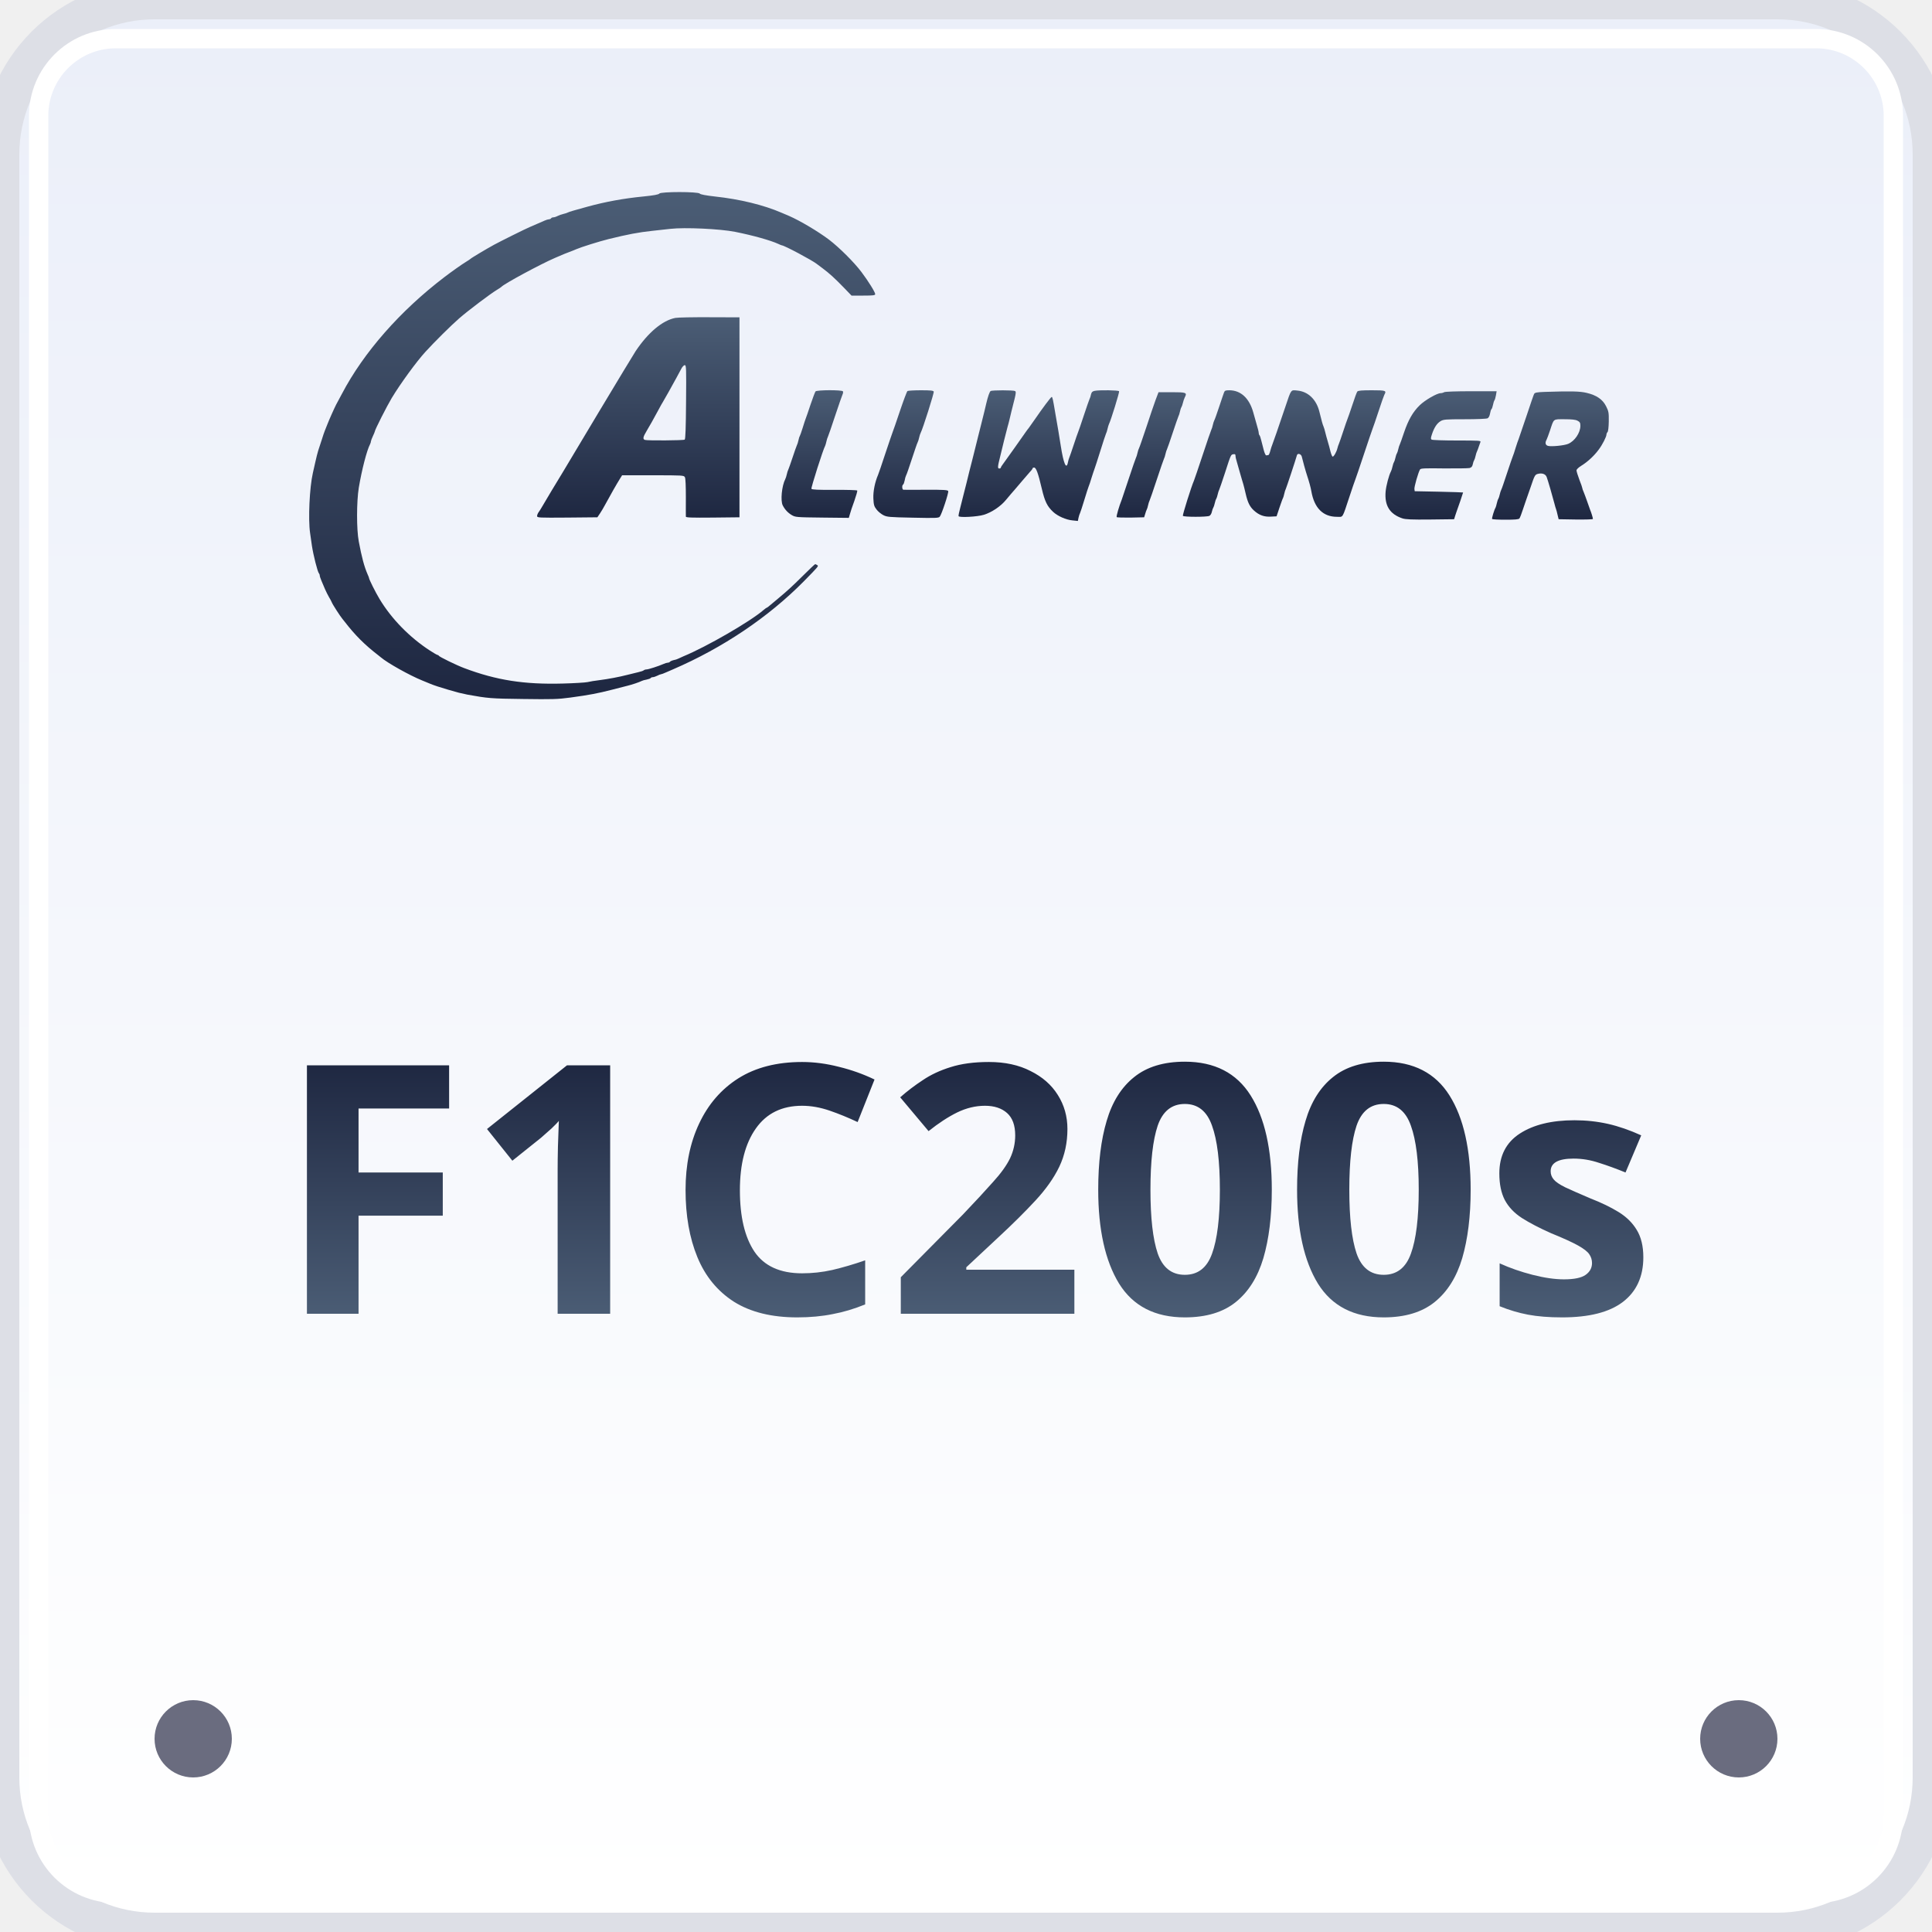
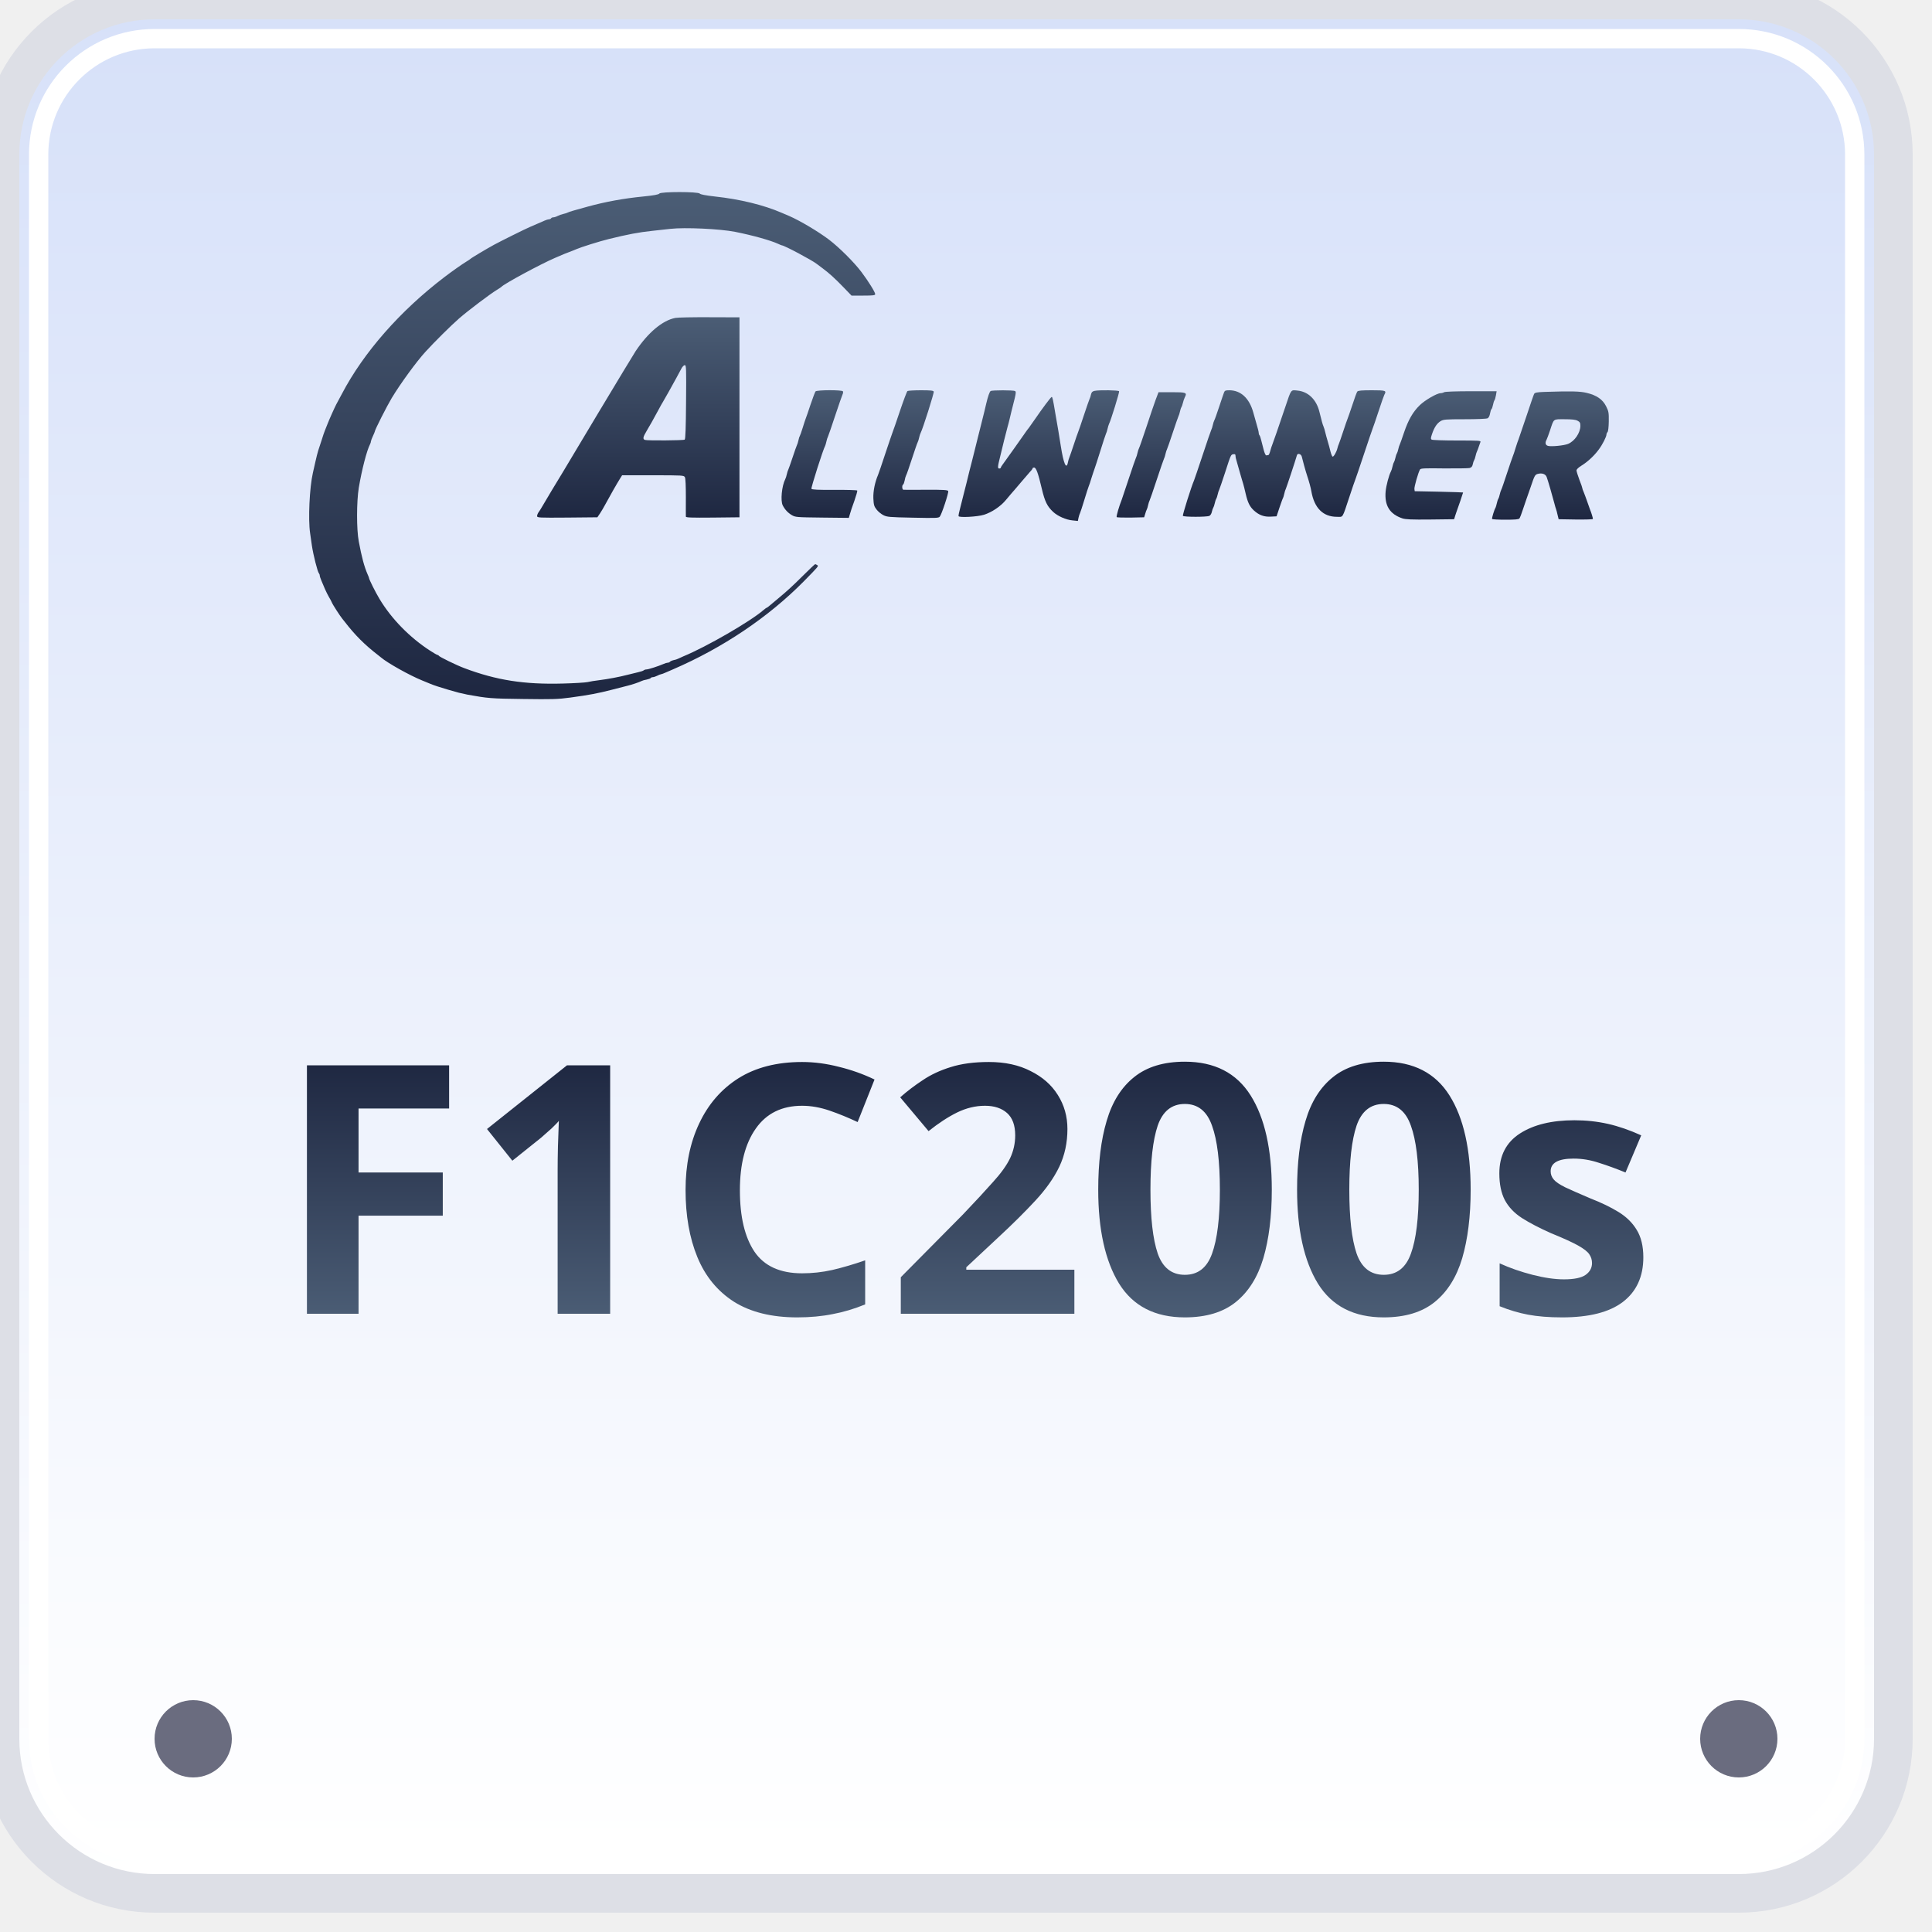
<svg xmlns="http://www.w3.org/2000/svg" width="100" height="100">
  <defs>
    <linearGradient id="soc_bg" x1="0%" y1="0%" x2="0%" y2="100%">
-       <stop offset="0%" style="stop-color:#ebeff9;stop-opacity:1" />
+       <stop offset="0%" style="stop-color:#d7e1f9;stop-opacity:1" />
      <stop offset="100%" style="stop-color:#ffffff;stop-opacity:1" />
    </linearGradient>
    <linearGradient id="soc_name" x1="0%" y1="0%" x2="0%" y2="100%">
      <stop offset="0%" style="stop-color:#1e2741;stop-opacity:1" />
      <stop offset="100%" style="stop-color:#4b5d75;stop-opacity:1" />
    </linearGradient>
  </defs>
-   <rect width="100" height="100" fill="url(#soc_bg)" rx="8" stroke="#dddfe6" stroke-width="2" />
-   <rect x="2" y="2" width="96" height="96" fill="url(#soc_bg)" rx="4" stroke="#ffffff" stroke-width="1" />
+   <rect width="98" height="98" fill="url(#soc_bg)" rx="8" stroke="#dddfe6" stroke-width="2" />
+   <rect x="2" y="2" width="94" height="94" fill="url(#soc_bg)" rx="6" stroke="#ffffff" stroke-width="1" />
  <g transform="translate(16,80) scale(0.005,-0.005)" fill="url(#soc_name)">
    <path d="M3625 13996 c-7 -10 -56 -19 -165 -30 -205 -20 -395 -55 -580 -106 -139 -38 -187 -52 -200 -59 -9 -5 -30 -12 -49 -16 -18 -4 -44 -13 -59 -21 -15 -8 -35 -14 -44 -14 -9 0 -20 -4 -23 -10 -3 -5 -13 -10 -22 -10 -8 0 -29 -6 -46 -14 -28 -13 -66 -29 -152 -66 -42 -17 -313 -152 -371 -184 -79 -43 -238 -138 -244 -146 -3 -3 -23 -17 -45 -30 -36 -21 -159 -108 -225 -159 -457 -348 -836 -779 -1061 -1209 -27 -50 -53 -100 -59 -110 -15 -28 -76 -164 -90 -202 -7 -19 -19 -48 -26 -65 -7 -16 -22 -61 -34 -100 -12 -38 -28 -88 -36 -110 -7 -22 -20 -74 -29 -115 -9 -41 -21 -93 -26 -115 -35 -152 -50 -481 -29 -622 6 -38 14 -97 19 -133 14 -94 58 -269 72 -284 5 -6 9 -16 9 -24 0 -7 8 -32 18 -55 10 -23 27 -62 37 -87 11 -25 29 -61 40 -80 12 -19 25 -44 29 -54 6 -19 90 -149 111 -173 5 -7 15 -18 20 -25 111 -144 209 -242 353 -353 7 -5 18 -15 25 -20 66 -57 298 -187 427 -239 36 -15 74 -31 85 -35 33 -14 105 -38 185 -61 41 -11 91 -25 110 -31 19 -5 60 -14 90 -20 210 -38 243 -41 575 -45 302 -4 357 -3 490 15 199 27 286 44 430 81 66 17 138 36 160 41 46 11 123 37 146 49 9 5 33 12 53 15 20 4 39 11 42 16 3 5 13 9 22 9 9 0 30 7 46 15 15 8 33 15 38 15 5 0 30 9 56 21 26 11 56 24 67 29 519 224 989 541 1355 911 154 157 156 159 140 169 -8 5 -18 10 -21 10 -4 0 -60 -53 -125 -118 -118 -117 -166 -160 -258 -237 -26 -22 -62 -52 -80 -67 -17 -15 -34 -28 -37 -28 -3 0 -19 -11 -35 -25 -136 -118 -589 -380 -829 -479 -22 -10 -47 -21 -55 -25 -9 -5 -30 -12 -48 -15 -17 -4 -34 -12 -37 -17 -4 -5 -13 -9 -22 -9 -8 0 -29 -6 -46 -14 -50 -22 -155 -56 -175 -56 -10 0 -22 -4 -28 -9 -5 -5 -31 -14 -59 -20 -27 -7 -77 -19 -110 -27 -85 -22 -197 -43 -290 -55 -44 -5 -99 -14 -123 -20 -24 -5 -139 -12 -255 -15 -400 -11 -688 34 -1022 160 -80 30 -258 117 -263 128 -2 5 -8 8 -13 8 -4 0 -40 20 -78 45 -211 137 -399 329 -523 536 -41 68 -108 202 -108 216 0 3 -6 19 -14 36 -36 83 -61 177 -92 342 -24 125 -23 413 0 555 31 185 83 388 117 452 5 10 9 23 9 30 1 7 9 31 20 53 11 22 19 44 20 48 0 17 126 265 176 348 88 146 256 377 349 478 87 96 264 272 347 344 90 79 323 255 393 297 22 13 42 27 45 30 24 30 408 237 555 300 28 12 59 25 70 30 11 5 45 19 75 30 30 11 64 25 75 30 50 22 238 81 335 105 203 50 310 70 450 85 52 6 138 15 190 21 150 17 513 0 670 -31 185 -37 367 -88 447 -125 17 -8 34 -15 37 -15 24 0 315 -155 361 -192 6 -5 33 -25 60 -45 70 -52 127 -104 220 -200 l80 -83 123 0 c101 0 122 3 122 15 0 20 -70 133 -143 230 -77 102 -229 253 -335 334 -114 86 -300 196 -412 245 -19 8 -55 23 -80 34 -185 80 -430 140 -690 168 -96 11 -149 21 -156 30 -17 21 -405 21 -419 0z" />
    <path d="M3791 12709 c-133 -26 -282 -151 -411 -344 -18 -27 -192 -315 -387 -640 -194 -324 -357 -597 -362 -605 -32 -50 -216 -358 -225 -375 -6 -11 -19 -31 -28 -44 -10 -13 -18 -32 -18 -42 0 -19 12 -19 312 -17 l312 3 27 40 c15 22 40 65 56 95 39 73 120 216 150 263 l23 37 320 0 c309 0 320 -1 330 -20 7 -12 10 -92 10 -208 0 -103 -1 -193 0 -200 0 -10 59 -12 278 -10 l277 3 0 1035 0 1035 -310 1 c-170 1 -330 -2 -354 -7z m111 -871 c-2 -263 -6 -384 -14 -389 -14 -9 -390 -11 -412 -3 -24 9 -20 30 18 93 36 60 67 116 124 221 19 36 38 70 42 75 4 6 31 53 60 105 29 52 67 120 83 150 17 30 39 72 50 93 10 20 26 37 36 37 15 0 16 -33 13 -382z" />
    <path d="M5242 11948 c-5 -7 -29 -69 -52 -138 -23 -69 -45 -134 -50 -145 -4 -11 -19 -54 -31 -95 -13 -41 -26 -79 -30 -85 -4 -5 -10 -26 -14 -45 -4 -19 -11 -41 -16 -50 -4 -8 -24 -64 -44 -125 -20 -60 -40 -117 -44 -125 -5 -9 -12 -31 -16 -50 -4 -19 -11 -41 -16 -50 -36 -70 -51 -224 -26 -272 22 -43 53 -76 93 -100 38 -22 47 -23 315 -26 l276 -3 11 38 c5 21 26 83 46 137 19 54 33 103 30 108 -3 5 -109 8 -236 7 -170 -1 -233 2 -238 11 -6 10 122 412 142 445 3 6 9 26 13 45 4 19 11 41 16 50 4 8 38 105 74 215 37 110 71 210 77 222 6 11 7 26 4 32 -10 16 -270 15 -284 -1z" />
    <path d="M6194 11952 c-6 -4 -41 -97 -78 -207 -37 -110 -71 -209 -76 -220 -5 -11 -38 -110 -75 -220 -36 -110 -70 -209 -75 -220 -33 -76 -52 -171 -49 -244 3 -67 8 -83 32 -114 15 -21 47 -47 70 -59 39 -20 60 -22 307 -27 233 -5 266 -4 278 10 20 23 94 248 88 265 -5 12 -43 15 -228 14 -123 0 -229 -1 -235 0 -15 0 -18 46 -4 54 5 3 12 22 16 42 3 20 10 44 15 53 6 9 32 86 60 171 28 85 54 162 59 170 5 9 12 31 16 50 4 19 11 41 16 50 21 38 140 413 135 426 -4 11 -31 14 -133 14 -70 0 -133 -4 -139 -8z" />
    <path d="M7055 11952 c-11 -7 -28 -55 -46 -132 -10 -44 -23 -98 -53 -217 -8 -32 -22 -87 -31 -123 -9 -36 -23 -92 -31 -125 -8 -33 -22 -87 -30 -120 -8 -33 -22 -86 -30 -117 -7 -32 -21 -84 -28 -115 -8 -32 -22 -85 -30 -118 -8 -33 -24 -96 -35 -139 -12 -44 -20 -84 -18 -89 5 -17 194 -7 262 14 81 25 172 86 227 152 24 29 47 57 53 63 16 18 56 64 115 134 30 35 67 78 82 95 16 16 28 33 28 38 0 4 7 7 15 7 21 0 42 -58 80 -220 31 -132 56 -182 117 -239 47 -44 134 -82 199 -88 l57 -6 7 34 c4 18 11 40 16 49 4 8 24 69 44 135 20 66 40 129 45 140 5 11 19 52 30 90 12 39 26 79 30 90 5 11 31 94 60 185 28 91 55 172 59 180 5 9 12 31 16 50 4 19 11 41 15 50 20 39 110 331 105 340 -7 11 -204 14 -253 4 -24 -5 -32 -13 -38 -37 -3 -17 -10 -38 -15 -47 -4 -8 -31 -85 -59 -170 -28 -85 -55 -164 -60 -175 -5 -11 -25 -69 -45 -130 -20 -60 -40 -119 -45 -130 -5 -11 -12 -35 -15 -52 -16 -81 -46 -10 -74 172 -5 33 -17 103 -25 155 -9 52 -23 136 -32 185 -24 144 -29 166 -37 166 -8 0 -94 -115 -177 -236 -25 -36 -52 -74 -60 -85 -8 -10 -21 -26 -28 -37 -7 -10 -35 -49 -62 -88 -27 -38 -55 -78 -62 -88 -25 -36 -108 -152 -123 -172 -8 -10 -15 -23 -15 -27 0 -4 -7 -8 -16 -8 -18 0 -17 19 10 125 8 33 26 107 40 165 15 58 31 121 36 140 6 19 15 55 21 80 10 44 22 93 54 219 12 52 13 66 3 73 -16 10 -239 10 -253 0z" />
    <path d="M9471 11937 c-5 -12 -27 -78 -50 -147 -23 -69 -45 -132 -50 -140 -5 -9 -12 -31 -16 -50 -4 -19 -11 -41 -16 -50 -4 -8 -45 -125 -89 -260 -45 -135 -85 -254 -90 -265 -27 -60 -120 -357 -115 -365 8 -13 251 -13 275 0 10 5 22 24 25 42 4 18 11 38 15 43 4 6 11 26 15 45 4 19 11 40 15 45 4 6 11 26 15 45 4 19 11 41 16 50 4 8 31 87 60 175 62 193 61 189 88 193 16 3 21 -2 21 -17 0 -11 6 -40 14 -63 7 -24 23 -79 35 -123 13 -44 26 -91 31 -105 4 -14 16 -59 25 -100 21 -92 43 -136 86 -175 53 -48 106 -67 174 -63 l60 3 30 90 c17 50 33 95 37 100 3 6 9 26 13 45 4 19 11 41 16 50 6 12 97 285 115 348 7 24 43 13 50 -15 7 -32 41 -155 54 -193 22 -66 39 -129 45 -165 30 -174 121 -265 265 -265 67 0 52 -24 130 210 28 85 55 164 60 175 5 11 45 130 90 265 45 135 85 254 90 265 5 11 32 90 60 175 28 85 55 163 60 172 25 45 18 48 -129 48 -103 0 -141 -3 -150 -13 -6 -7 -29 -69 -51 -138 -23 -68 -45 -133 -50 -144 -5 -11 -25 -69 -45 -130 -20 -60 -40 -119 -45 -130 -5 -11 -12 -31 -15 -45 -10 -41 -39 -90 -50 -87 -5 2 -15 26 -22 53 -6 27 -19 74 -28 104 -9 30 -21 73 -26 95 -5 22 -13 49 -18 60 -9 19 -20 61 -42 150 -31 129 -117 212 -229 222 -69 7 -62 17 -124 -168 -70 -209 -127 -372 -136 -394 -5 -11 -14 -39 -20 -62 -6 -24 -15 -44 -20 -44 -6 -1 -15 -2 -22 -3 -6 -1 -17 23 -25 52 -7 28 -19 74 -26 101 -6 27 -15 53 -20 57 -4 4 -7 15 -7 24 0 9 -9 48 -21 86 -11 38 -27 94 -35 124 -41 148 -129 229 -247 230 -40 0 -49 -3 -56 -23z" />
    <path d="M11750 11940 c-8 -5 -25 -10 -36 -10 -39 0 -164 -73 -217 -125 -70 -68 -118 -151 -162 -281 -20 -60 -40 -116 -44 -124 -5 -9 -12 -31 -16 -50 -4 -19 -11 -39 -15 -45 -4 -5 -11 -26 -15 -45 -4 -19 -11 -39 -15 -45 -4 -5 -11 -26 -15 -45 -4 -19 -11 -41 -16 -50 -21 -39 -49 -146 -55 -207 -13 -146 42 -235 173 -279 33 -11 96 -14 289 -12 l247 3 9 30 c5 17 12 37 15 45 13 34 70 200 69 202 -1 1 -113 5 -251 8 l-250 5 -3 23 c-3 22 40 173 58 202 7 12 47 14 247 11 132 -1 251 1 265 4 20 5 29 15 34 38 3 18 10 37 14 42 4 6 11 26 15 45 4 19 11 41 16 50 4 8 12 29 17 45 6 17 13 38 17 48 7 16 -9 17 -241 17 -137 0 -255 4 -263 9 -11 7 -11 16 3 57 23 69 51 111 88 134 30 18 51 20 251 20 124 0 226 4 237 10 11 6 21 26 25 50 4 22 10 42 15 45 4 3 11 22 15 42 4 21 11 43 15 48 5 6 12 30 16 53 l7 42 -264 0 c-153 0 -270 -4 -279 -10z" />
    <path d="M12788 11943 c-80 -3 -99 -7 -107 -21 -5 -9 -41 -114 -80 -232 -40 -118 -76 -224 -80 -235 -5 -11 -19 -51 -31 -90 -11 -38 -25 -79 -30 -90 -5 -11 -32 -90 -60 -175 -28 -85 -54 -162 -59 -170 -5 -9 -12 -31 -16 -50 -4 -19 -11 -39 -15 -45 -4 -5 -11 -26 -15 -45 -4 -19 -10 -39 -13 -45 -14 -22 -40 -110 -36 -117 3 -5 65 -8 138 -8 99 0 136 3 145 13 6 8 22 49 36 93 15 43 29 86 32 94 3 8 25 71 49 140 39 116 44 126 72 134 44 12 81 0 93 -32 11 -27 61 -200 81 -277 5 -22 13 -47 16 -55 3 -8 11 -35 16 -60 l11 -45 178 -3 c97 -1 177 1 177 6 0 10 -17 67 -30 97 -4 11 -18 49 -30 85 -12 36 -29 79 -36 97 -8 17 -14 35 -14 40 0 5 -13 44 -30 86 -16 43 -30 87 -30 97 0 11 19 30 50 49 65 40 133 103 180 167 39 52 80 133 80 156 0 8 5 19 11 25 7 7 12 52 13 111 1 90 -1 103 -28 157 -36 71 -99 114 -201 138 -69 17 -162 19 -437 10z m342 -298 c25 -13 30 -22 30 -53 0 -72 -59 -159 -127 -187 -40 -17 -171 -30 -207 -21 -28 7 -34 32 -16 64 5 9 21 53 36 97 41 124 29 115 150 115 75 0 114 -4 134 -15z" />
    <path d="M8762 11858 c-17 -46 -60 -173 -96 -283 -37 -110 -70 -207 -75 -215 -5 -9 -12 -31 -16 -50 -4 -19 -11 -41 -16 -50 -4 -8 -38 -105 -74 -215 -37 -110 -69 -207 -72 -215 -28 -69 -59 -176 -53 -183 3 -4 69 -6 145 -5 l139 3 11 35 c5 19 13 40 16 45 4 6 10 26 14 45 4 19 11 41 16 50 4 8 38 105 74 215 36 110 70 207 74 215 5 9 12 31 16 50 4 19 11 41 16 50 4 8 31 85 59 170 28 85 55 162 59 170 5 9 12 31 16 50 4 19 11 40 15 45 4 6 11 25 15 43 4 18 13 45 20 59 26 49 15 53 -135 53 l-137 0 -31 -82z" />
  </g>
  <text x="50" y="68" fill="url(#soc_name)" text-anchor="middle">
    <tspan style="font: 600 18px sans-serif">F1C200s</tspan>
  </text>
  <circle cx="10" cy="90" r="2" fill="#6a6c7f" />
  <circle cx="90" cy="90" r="2" fill="#6a6c7f" />
</svg>
